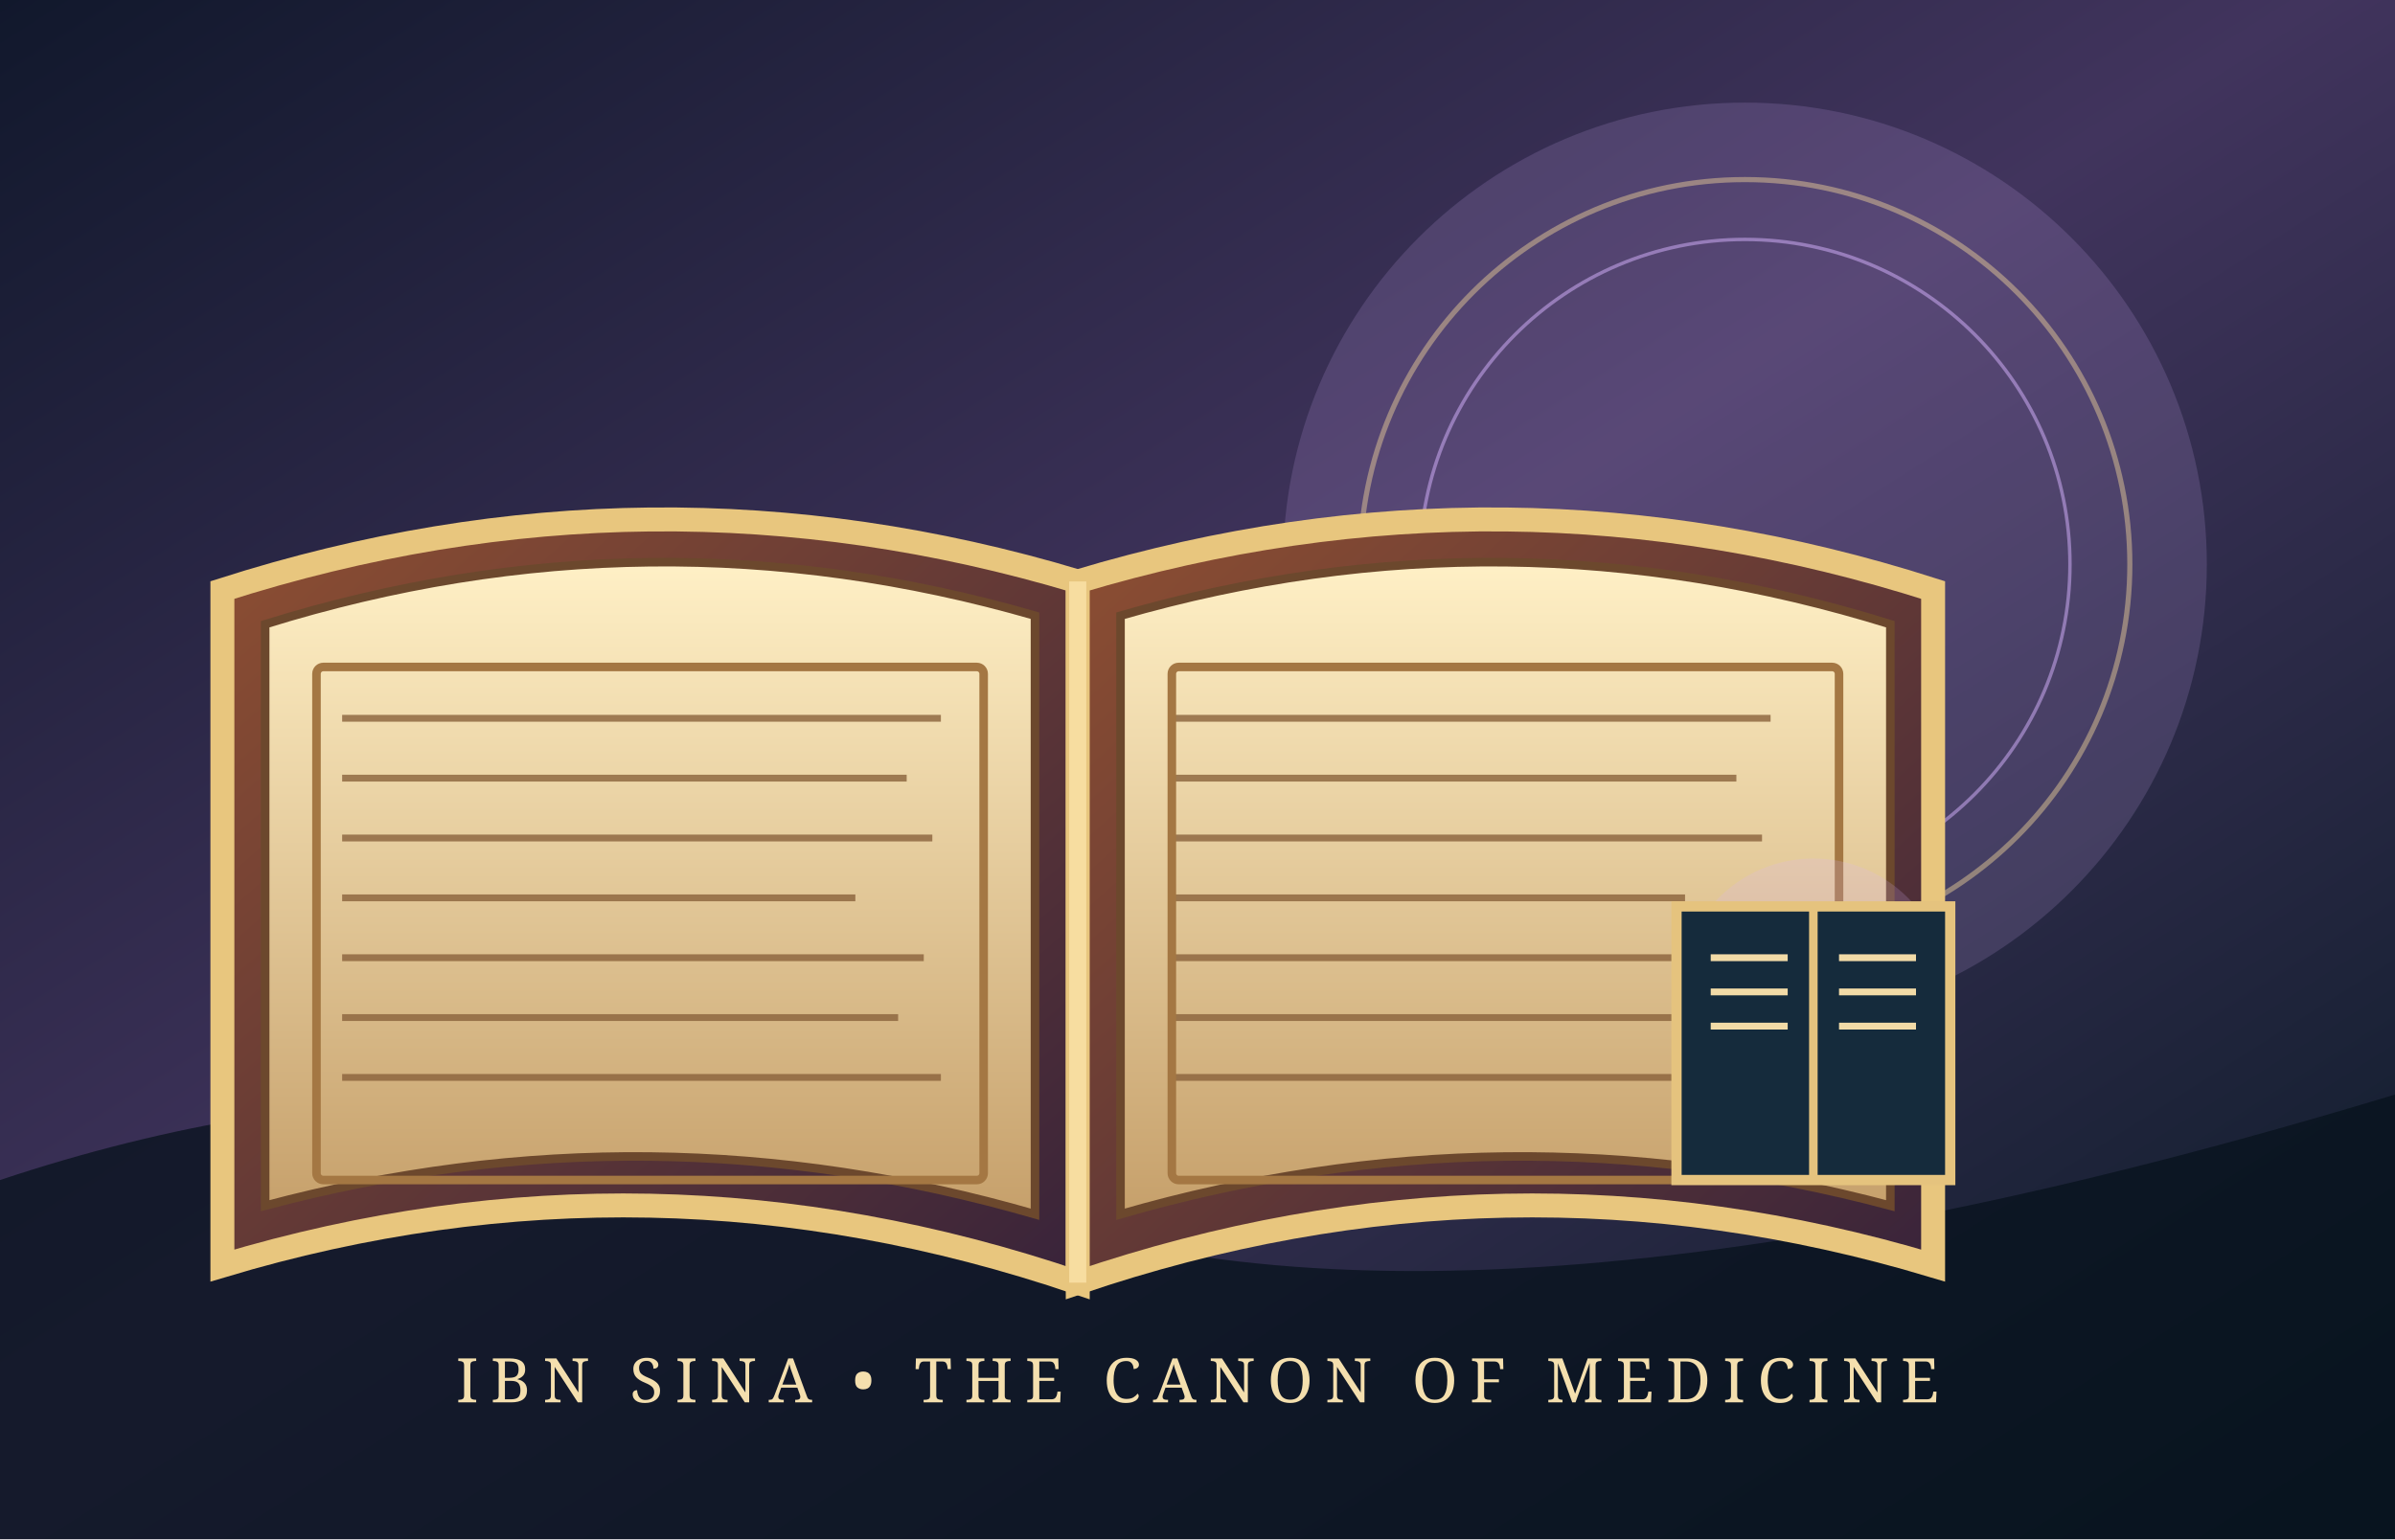
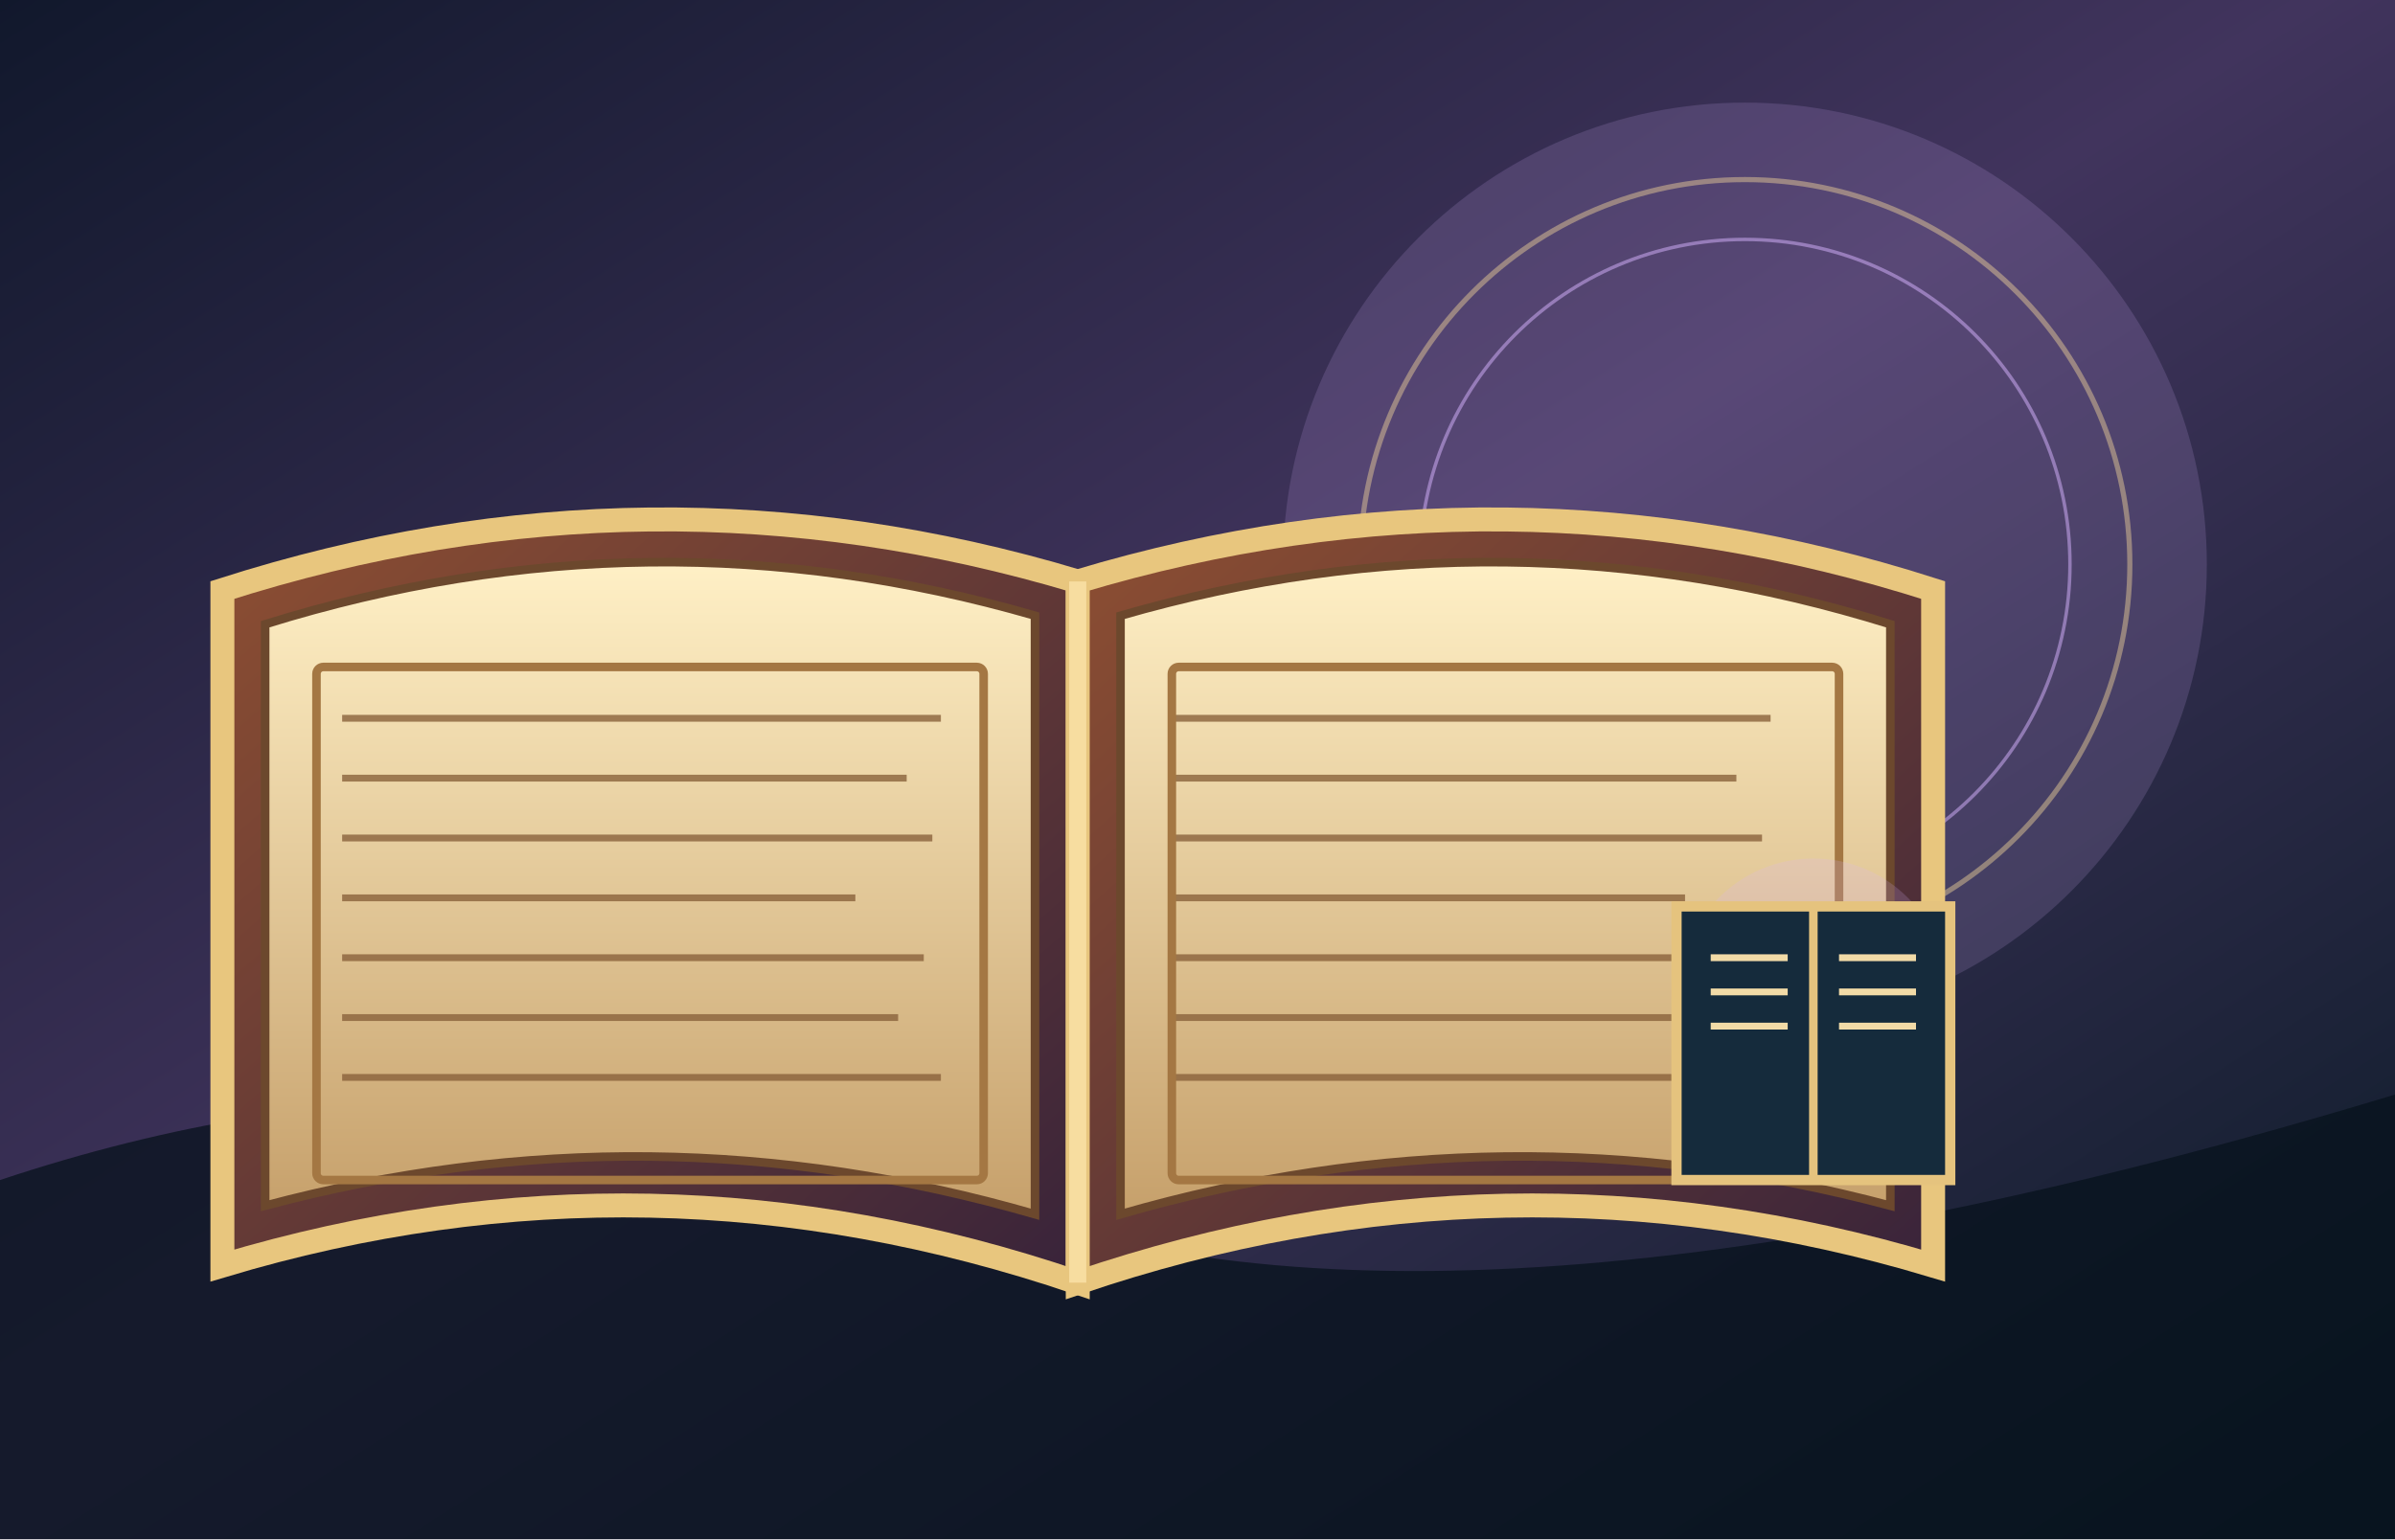
- <svg xmlns="http://www.w3.org/2000/svg" viewBox="0 0 1400 900" role="img" aria-labelledby="title desc">
+ <svg xmlns="http://www.w3.org/2000/svg" viewBox="0 0 1400 900" aria-hidden="true">
  <defs>
    <linearGradient id="sky" x1="0" y1="0" x2="1" y2="1">
      <stop stop-color="#11182c" />
      <stop offset=".48" stop-color="#41345d" />
      <stop offset="1" stop-color="#091a25" />
    </linearGradient>
    <linearGradient id="paper" x1="0" y1="0" x2="0" y2="1">
      <stop stop-color="#fff0c6" />
      <stop offset="1" stop-color="#c6a06b" />
    </linearGradient>
    <linearGradient id="cover" x1="0" y1="0" x2="1" y2="1">
      <stop stop-color="#8e4f32" />
      <stop offset="1" stop-color="#38233a" />
    </linearGradient>
  </defs>
  <rect width="1400" height="900" fill="url(#sky)" />
  <circle cx="1020" cy="330" r="270" fill="#d7b4ff" opacity=".16" />
  <circle cx="1020" cy="330" r="225" fill="none" stroke="#f1d59a" stroke-width="3" opacity=".45" />
  <circle cx="1020" cy="330" r="190" fill="none" stroke="#d7b4ff" stroke-width="2" opacity=".5" />
  <path d="M0 690Q300 590 570 700T1400 640V900H0Z" fill="#07121c" opacity=".75" />
  <g transform="translate(130 260)">
    <path d="M0 85Q250 5 500 80V490Q250 405 0 480Z" fill="url(#cover)" stroke="#e8c67e" stroke-width="14" />
    <path d="M500 80Q750 5 1000 85V480Q750 405 500 490Z" fill="url(#cover)" stroke="#e8c67e" stroke-width="14" />
    <path d="M500 80V490" stroke="#f7dda0" stroke-width="10" />
    <path d="M25 105Q250 35 475 100V450Q250 385 25 445Z" fill="url(#paper)" stroke="#6c482d" stroke-width="5" />
    <path d="M525 100Q750 35 975 105V445Q750 385 525 450Z" fill="url(#paper)" stroke="#6c482d" stroke-width="5" />
    <g stroke="#8a613b" stroke-width="4" opacity=".8">
      <path d="M70 160h350M70 195h330M70 230h345M70 265h300M70 300h340M70 335h325M70 370h350M555 160h350M555 195h330M555 230h345M555 265h300M555 300h340M555 335h325M555 370h350" />
    </g>
    <g fill="none" stroke="#a47743" stroke-width="5">
      <rect x="55" y="130" width="390" height="300" rx="4" />
      <rect x="555" y="130" width="390" height="300" rx="4" />
    </g>
  </g>
  <g transform="translate(970 500)">
    <circle cx="90" cy="80" r="78" fill="#d7b4ff" opacity=".18" />
    <path d="M10 30h160v160H10z" fill="#152b3c" stroke="#e5c37e" stroke-width="6" />
    <path d="M90 30v160" stroke="#e5c37e" stroke-width="5" />
    <path d="M30 60h45m-45 20h45m-45 20h45m30-40h45m-45 20h45m-45 20h45" stroke="#f2dba7" stroke-width="4" />
  </g>
-   <text x="700" y="820" text-anchor="middle" font-family="Georgia,serif" font-size="36" fill="#f4dfae" letter-spacing="7">IBN SINA • THE CANON OF MEDICINE</text>
</svg>
